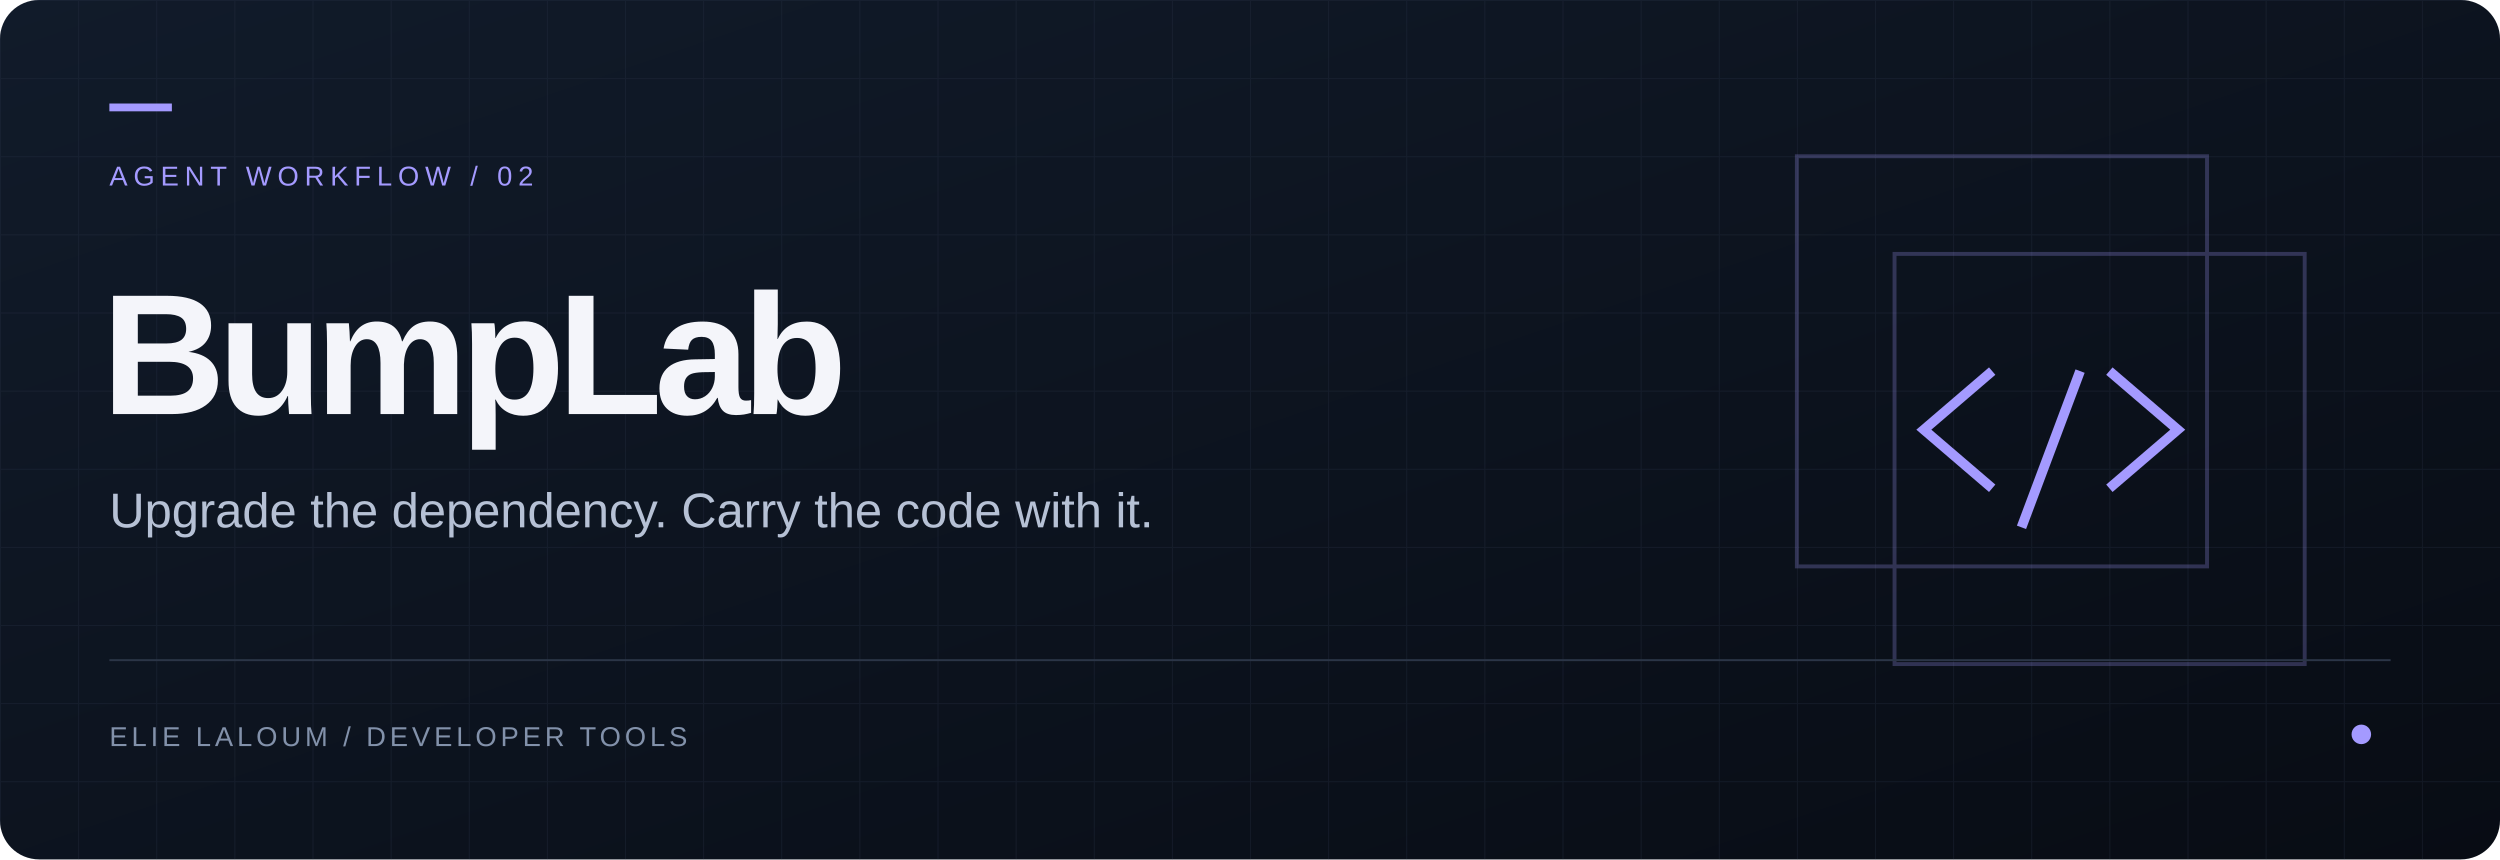
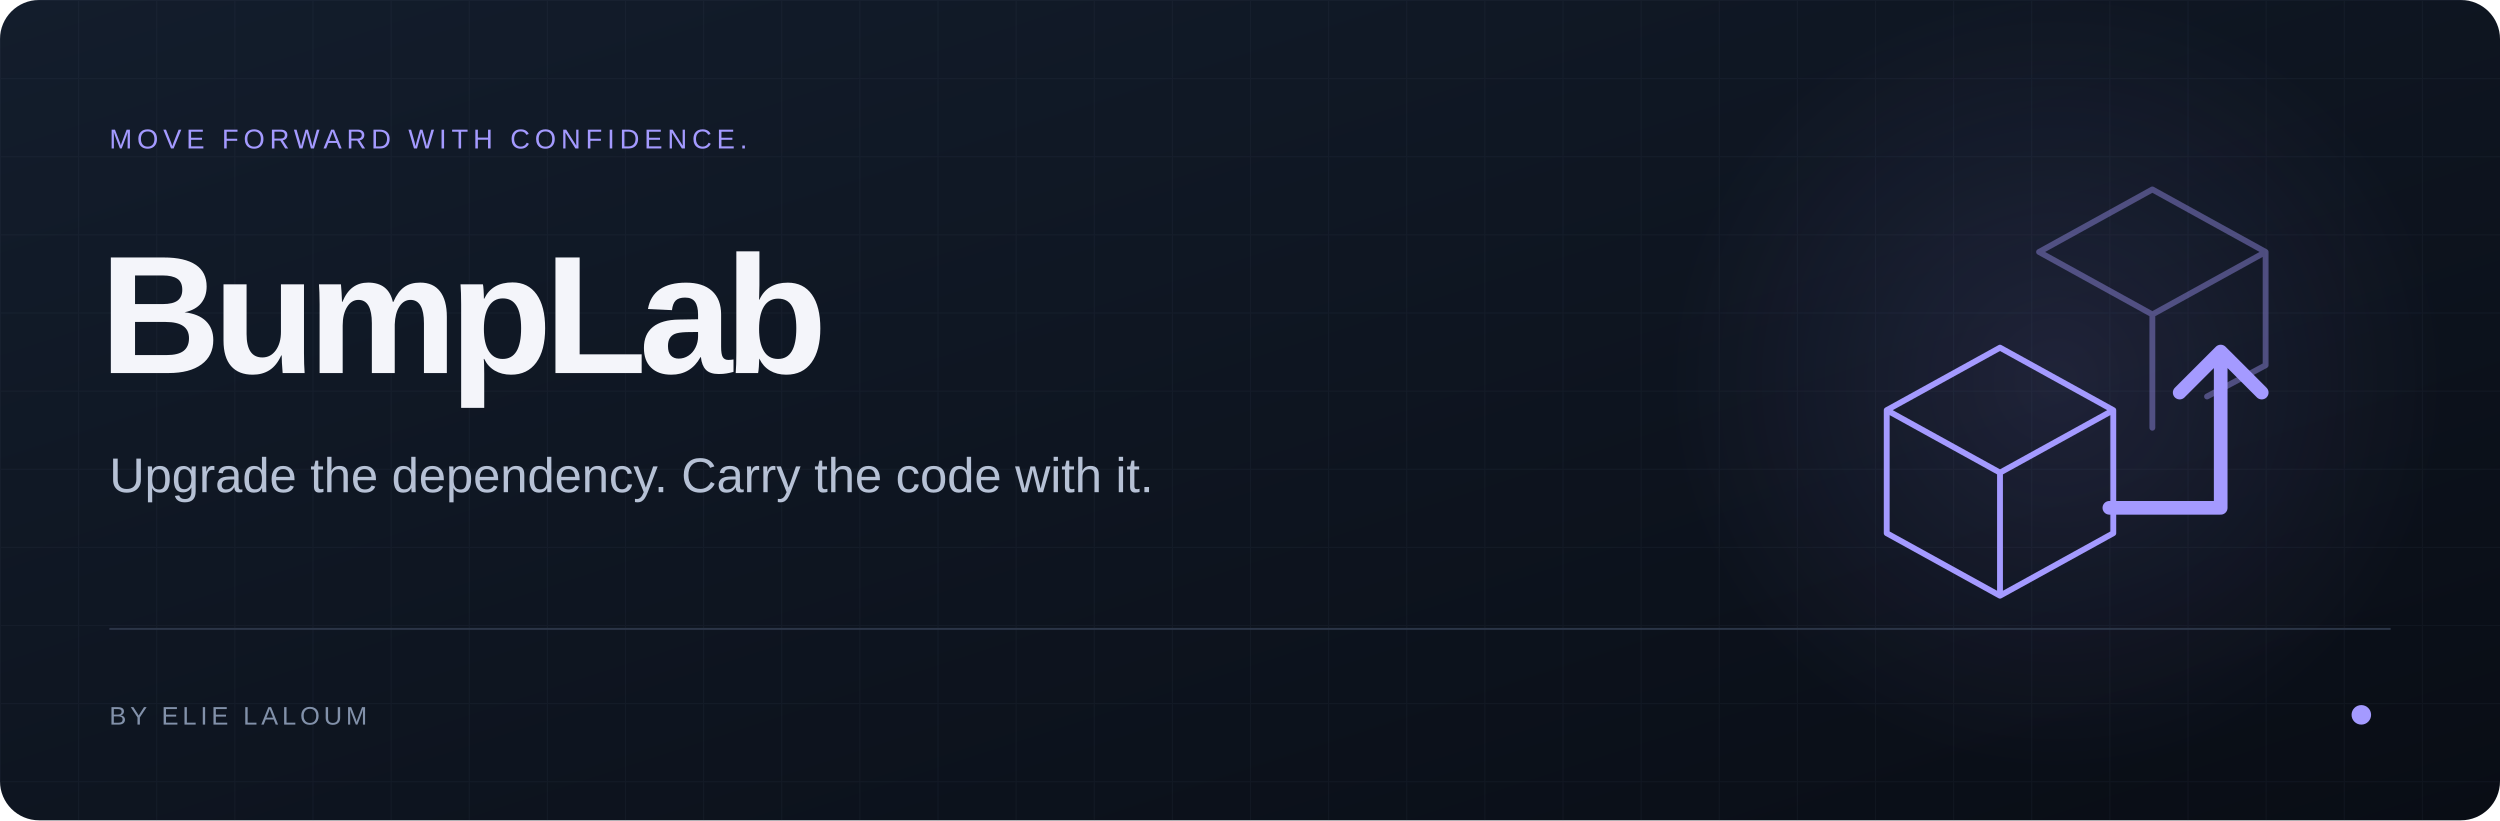
- <svg xmlns="http://www.w3.org/2000/svg" width="1280" height="440" viewBox="0 0 1280 440">
+ <svg xmlns="http://www.w3.org/2000/svg" width="1280" height="420" viewBox="0 0 1280 420">
  <defs>
    <linearGradient id="bg" x2="1" y2="1">
-       <stop stop-color="#111b2a" />
-       <stop offset="1" stop-color="#080c14" />
+       <stop stop-color="#131d2c" />
+       <stop offset="1" stop-color="#090d15" />
    </linearGradient>
+     <radialGradient id="glow">
+       <stop stop-color="#a49aff" stop-opacity=".12" />
+       <stop offset="1" stop-color="#a49aff" stop-opacity="0" />
+     </radialGradient>
    <pattern id="grid" width="40" height="40" patternUnits="userSpaceOnUse">
-       <path d="M 40 0 L 0 0 0 40" fill="none" stroke="#293247" stroke-opacity=".3" />
+       <path d="M40 0H0V40" fill="none" stroke="#637591" stroke-opacity=".075" />
    </pattern>
  </defs>
-   <rect width="1280" height="440" rx="20" fill="url(#bg)" />
-   <rect width="1280" height="440" rx="20" fill="url(#grid)" />
-   <path d="M920 80h210v210H920z M970 130h210v210H970z" fill="none" stroke="#a49aff" stroke-width="2" opacity=".25" />
-   <path d="M1020 190l-35 30 35 30m60-60 35 30-35 30m-45 20 30-80" fill="none" stroke="#a49aff" stroke-width="5" />
-   <rect x="56" y="53" width="32" height="4" fill="#a49aff" />
-   <text x="56" y="95" fill="#a49aff" font-family="Arial,sans-serif" font-size="14" letter-spacing="3">AGENT WORKFLOW / 02</text>
-   <text x="52" y="212" fill="#f4f5fa" font-family="Arial,sans-serif" font-size="88" font-weight="700" letter-spacing="-4">BumpLab</text>
-   <text x="56" y="270" fill="#b6c1d5" font-family="Arial,sans-serif" font-size="25">Upgrade the dependency. Carry the code with it.</text>
-   <path d="M56 338H1224" stroke="#2b3547" />
-   <text x="56" y="382" fill="#8291aa" font-family="Arial,sans-serif" font-size="14" letter-spacing="2">ELIE LALOUM / DEVELOPER TOOLS</text>
-   <circle cx="1209" cy="376" r="5" fill="#a49aff" />
+   <rect width="1280" height="420" rx="20" fill="url(#bg)" />
+   <rect width="1280" height="420" rx="20" fill="url(#grid)" />
+   <circle cx="1053" cy="195" r="200" fill="url(#glow)" />
+   <text x="56" y="76" fill="#a49aff" font-family="Arial,sans-serif" font-size="14" letter-spacing="2.5">MOVE FORWARD WITH CONFIDENCE.</text>
+   <text x="51" y="191" fill="#f4f5fa" font-family="Arial,sans-serif" font-size="86" font-weight="700" letter-spacing="-4">BumpLab</text>
+   <text x="56" y="252" fill="#b6c1d5" font-family="Arial,sans-serif" font-size="25">Upgrade the dependency. Carry the code with it.</text>
+   <g transform="translate(1050 198)" color="#a49aff" stroke="#a49aff" stroke-width="3" stroke-linecap="round" stroke-linejoin="round" fill="none">
+     <path d="m-84 12 58-32 58 32-58 32zM-84 12v63l58 32 58-32V12M-26 44v63" />
+     <path d="M-6-69 52-101l58 32-58 32zM52-37v58m58-90v58L80 5" opacity=".4" />
+     <path d="M30 62h57V-18m-21 21 21-21 21 21" stroke-width="7" />
+   </g>
+   <path d="M56 322H1224" stroke="#2b3547" />
+   <text x="56" y="371" fill="#8291aa" font-family="Arial,sans-serif" font-size="13" letter-spacing="2">BY ELIE LALOUM</text>
+   <circle cx="1209" cy="366" r="5" fill="#a49aff" />
</svg>
